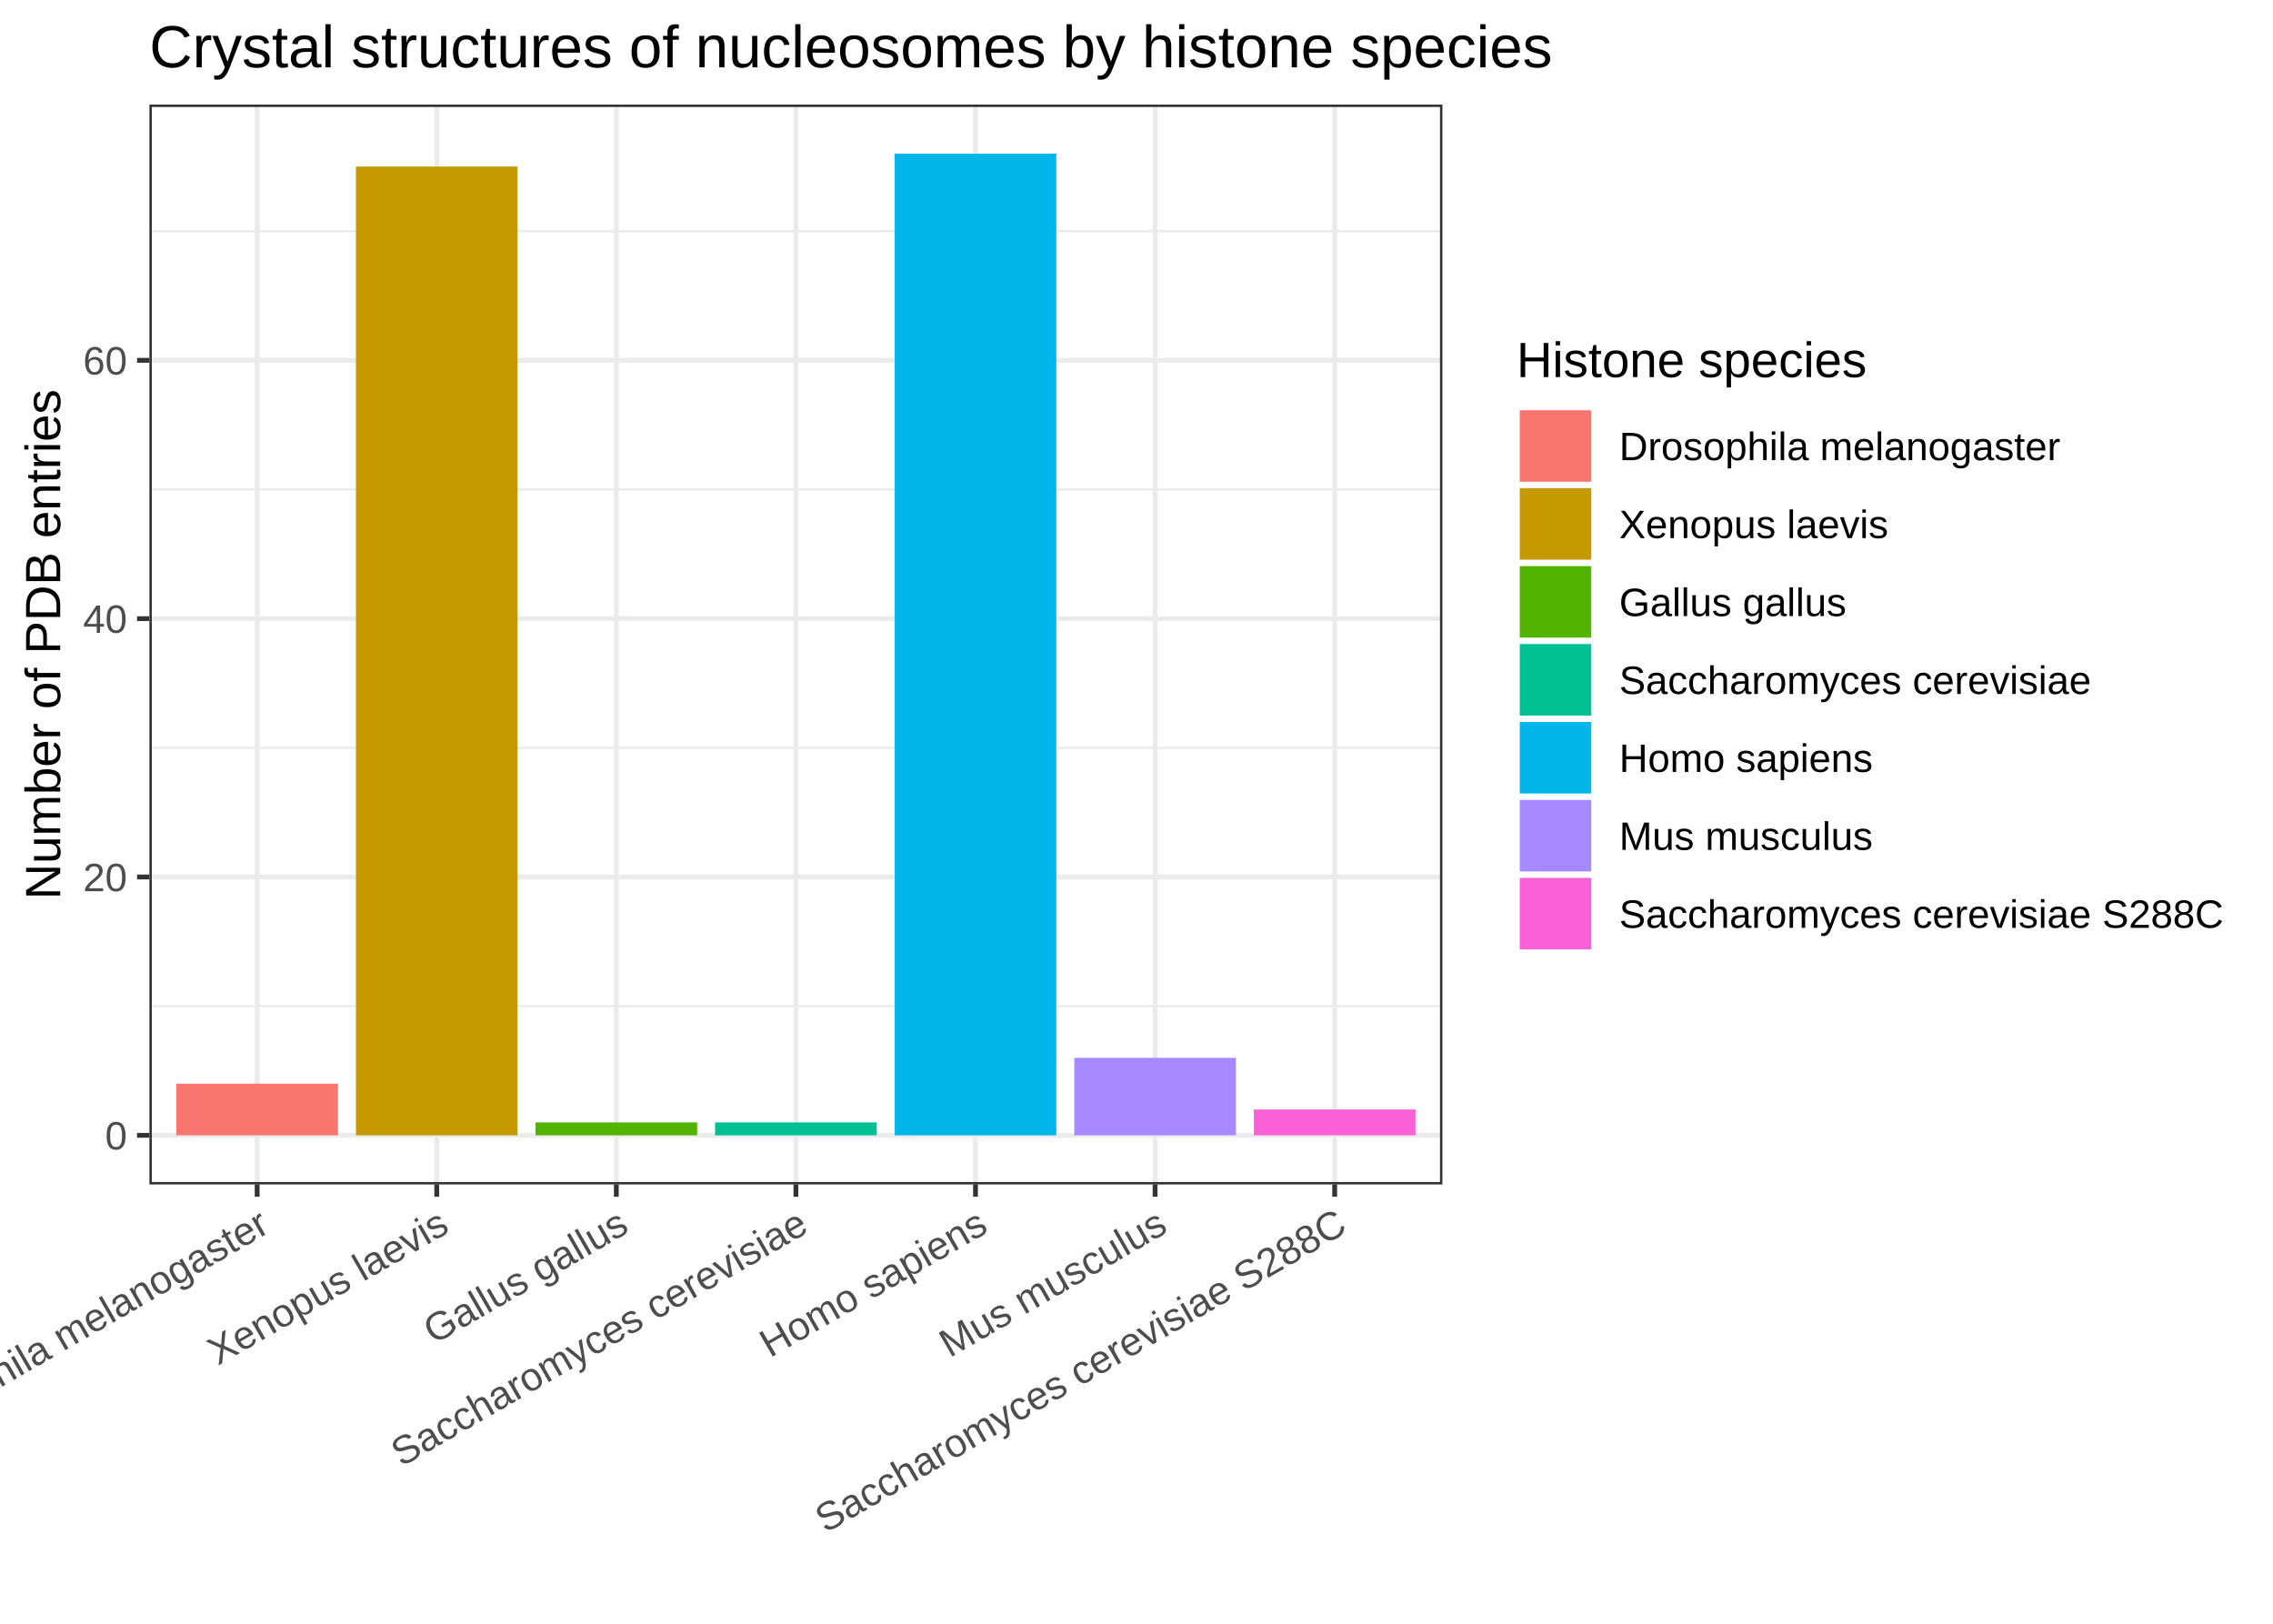
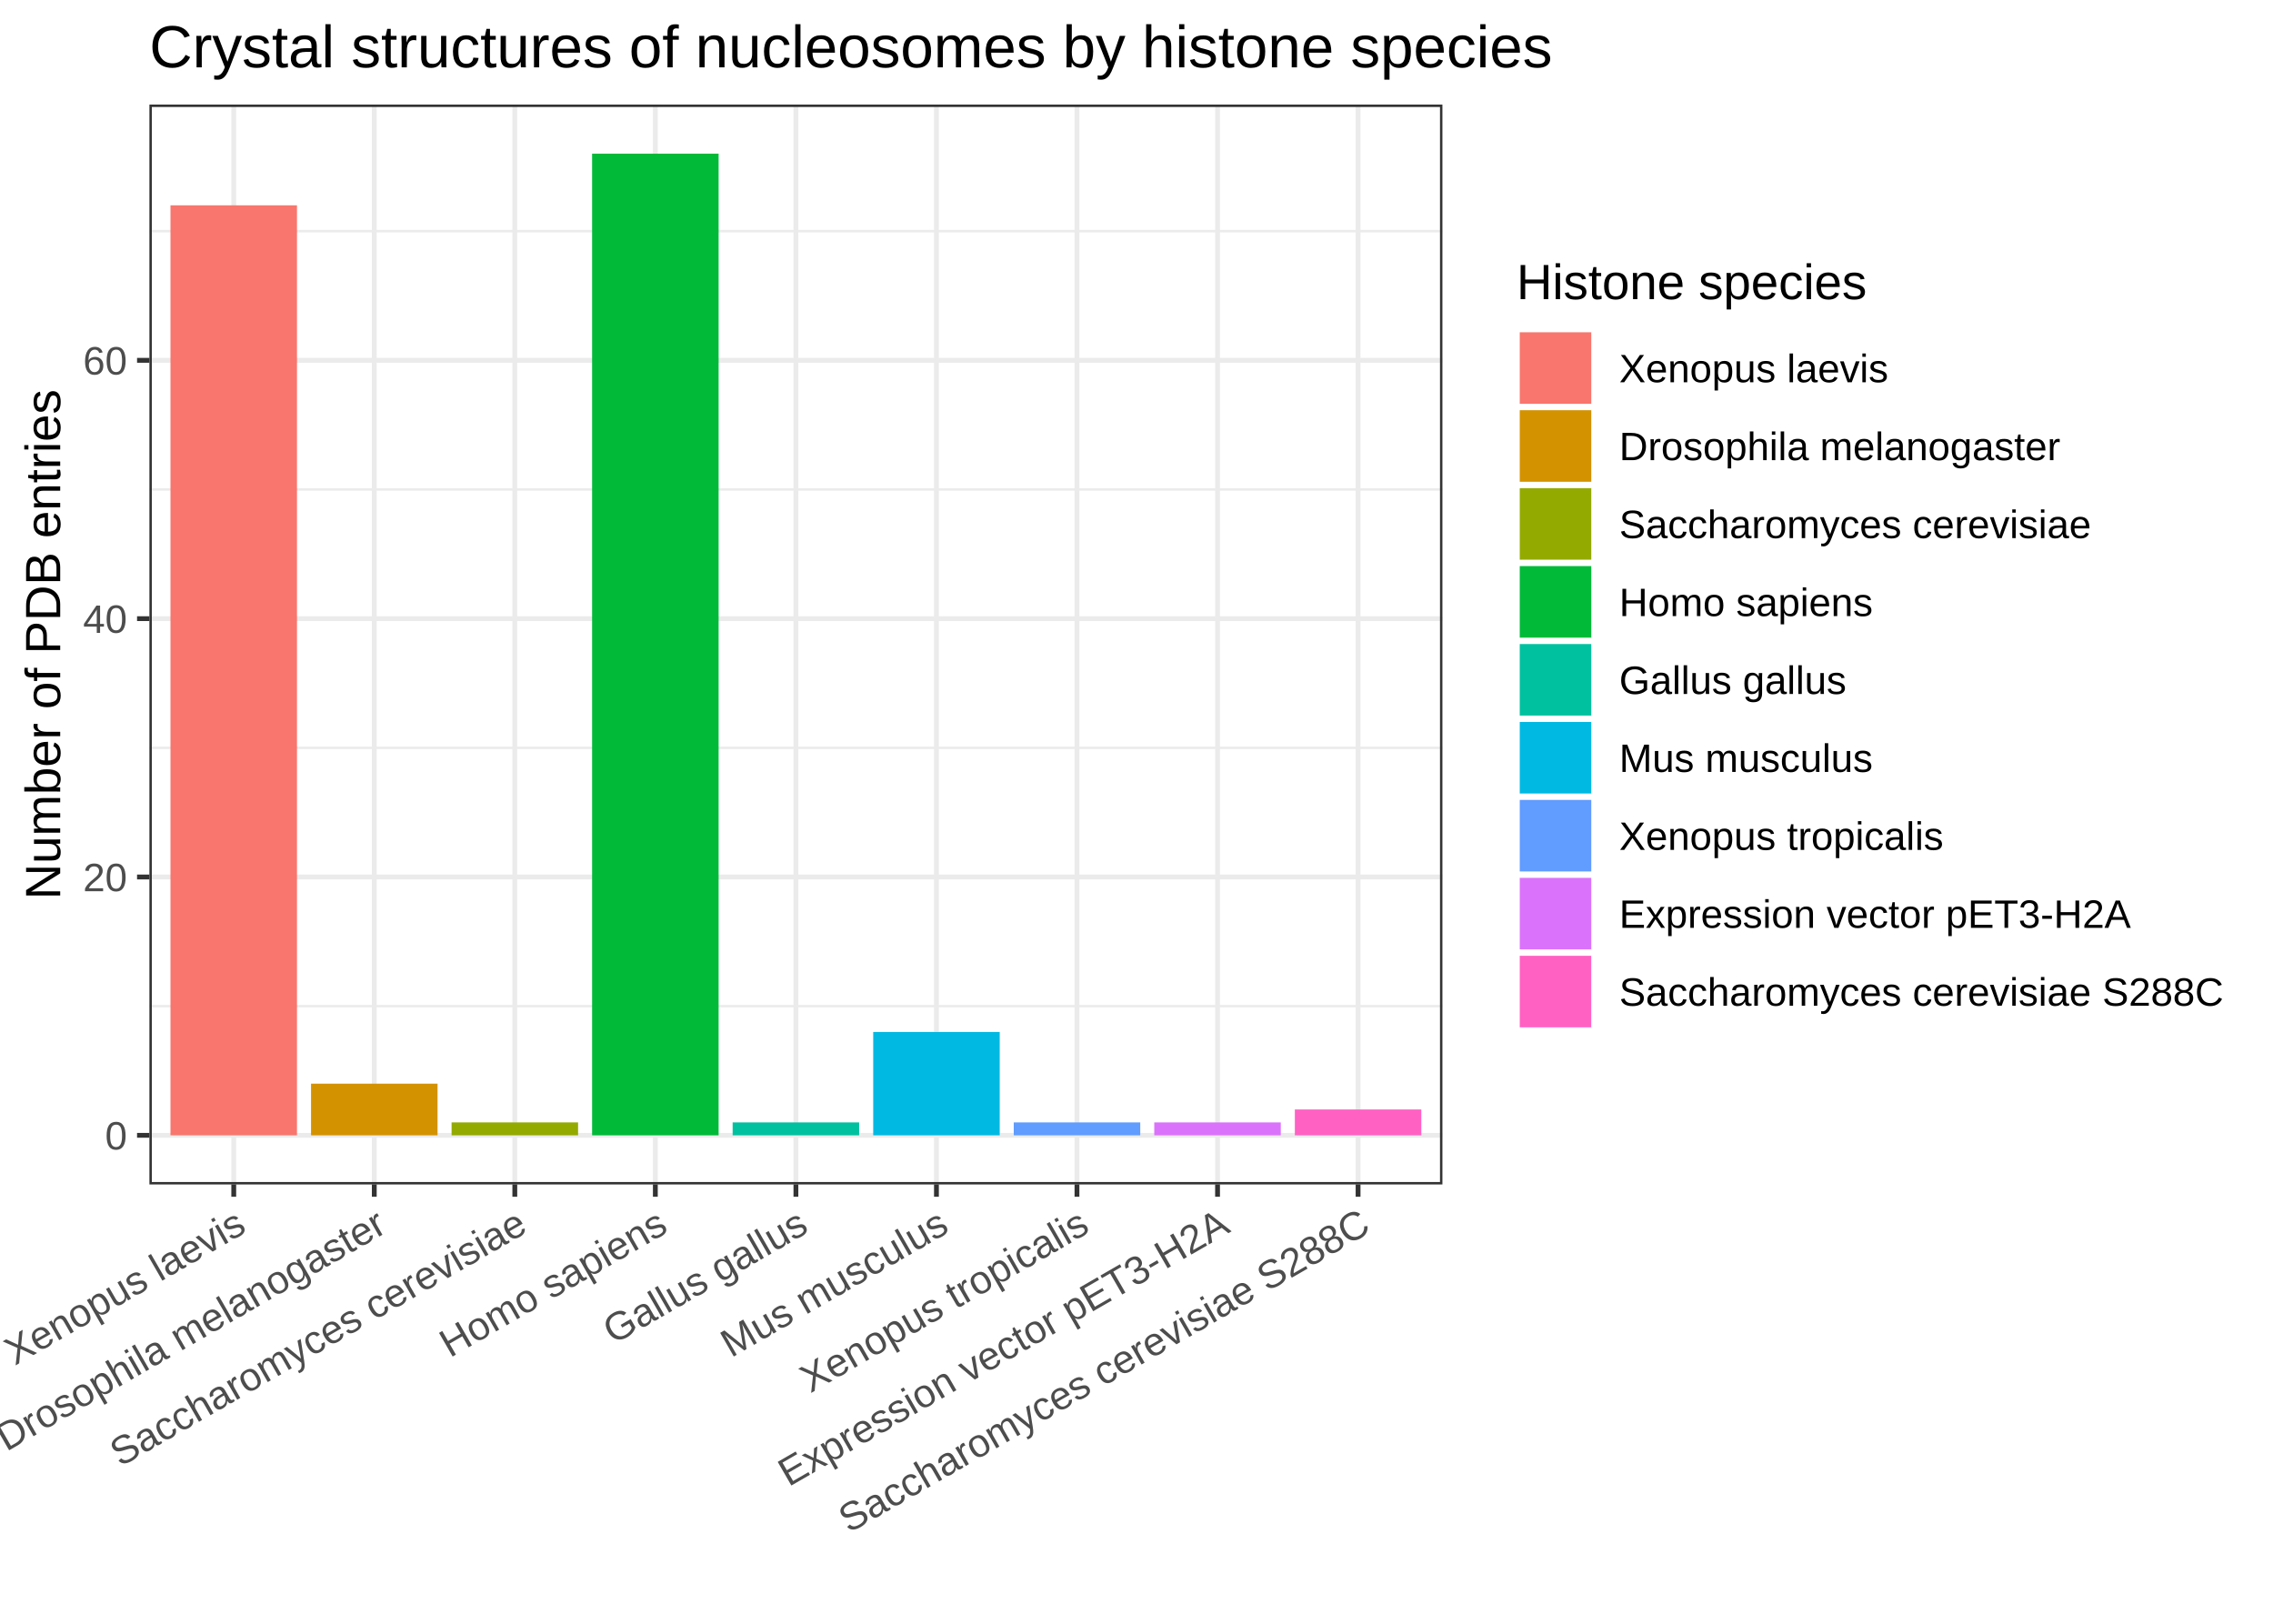
<svg xmlns="http://www.w3.org/2000/svg" viewBox="0 0 504.00 360.00">
  <defs>
    <style type="text/css">
    line, polyline, polygon, path, rect, circle {
      fill: none;
      stroke: #000000;
      stroke-linecap: round;
      stroke-linejoin: round;
      stroke-miterlimit: 10.00;
    }
  </style>
  </defs>
  <rect width="100%" height="100%" style="stroke: none; fill: #FFFFFF;" />
  <rect x="0.00" y="0" width="504.00" height="360.00" style="stroke-width: 1.07; stroke: #FFFFFF; fill: #FFFFFF;" />
  <defs>
    <clipPath id="cpMzMuMTN8MzE5LjgzfDI2Mi41OXwyMy4xOQ==">
      <rect x="33.13" y="23.19" width="286.70" height="239.41" />
    </clipPath>
  </defs>
  <rect x="33.13" y="23.19" width="286.70" height="239.41" style="stroke-width: 1.07; stroke: none; fill: #FFFFFF;" clip-path="url(#cpMzMuMTN8MzE5LjgzfDI2Mi41OXwyMy4xOQ==)" />
  <polyline points="33.13,223.07 319.83,223.07 " style="stroke-width: 0.53; stroke: #EBEBEB; stroke-linecap: butt;" clip-path="url(#cpMzMuMTN8MzE5LjgzfDI2Mi41OXwyMy4xOQ==)" />
  <polyline points="33.13,165.80 319.83,165.80 " style="stroke-width: 0.53; stroke: #EBEBEB; stroke-linecap: butt;" clip-path="url(#cpMzMuMTN8MzE5LjgzfDI2Mi41OXwyMy4xOQ==)" />
  <polyline points="33.13,108.52 319.83,108.52 " style="stroke-width: 0.53; stroke: #EBEBEB; stroke-linecap: butt;" clip-path="url(#cpMzMuMTN8MzE5LjgzfDI2Mi41OXwyMy4xOQ==)" />
  <polyline points="33.13,51.25 319.83,51.25 " style="stroke-width: 0.53; stroke: #EBEBEB; stroke-linecap: butt;" clip-path="url(#cpMzMuMTN8MzE5LjgzfDI2Mi41OXwyMy4xOQ==)" />
  <polyline points="33.13,251.71 319.83,251.71 " style="stroke-width: 1.07; stroke: #EBEBEB; stroke-linecap: butt;" clip-path="url(#cpMzMuMTN8MzE5LjgzfDI2Mi41OXwyMy4xOQ==)" />
  <polyline points="33.13,194.44 319.83,194.44 " style="stroke-width: 1.07; stroke: #EBEBEB; stroke-linecap: butt;" clip-path="url(#cpMzMuMTN8MzE5LjgzfDI2Mi41OXwyMy4xOQ==)" />
  <polyline points="33.13,137.16 319.83,137.16 " style="stroke-width: 1.07; stroke: #EBEBEB; stroke-linecap: butt;" clip-path="url(#cpMzMuMTN8MzE5LjgzfDI2Mi41OXwyMy4xOQ==)" />
  <polyline points="33.13,79.89 319.83,79.89 " style="stroke-width: 1.07; stroke: #EBEBEB; stroke-linecap: butt;" clip-path="url(#cpMzMuMTN8MzE5LjgzfDI2Mi41OXwyMy4xOQ==)" />
-   <polyline points="57.02,262.59 57.02,23.19 " style="stroke-width: 1.07; stroke: #EBEBEB; stroke-linecap: butt;" clip-path="url(#cpMzMuMTN8MzE5LjgzfDI2Mi41OXwyMy4xOQ==)" />
-   <polyline points="96.84,262.59 96.84,23.19 " style="stroke-width: 1.07; stroke: #EBEBEB; stroke-linecap: butt;" clip-path="url(#cpMzMuMTN8MzE5LjgzfDI2Mi41OXwyMy4xOQ==)" />
-   <polyline points="136.66,262.59 136.66,23.19 " style="stroke-width: 1.07; stroke: #EBEBEB; stroke-linecap: butt;" clip-path="url(#cpMzMuMTN8MzE5LjgzfDI2Mi41OXwyMy4xOQ==)" />
+   <polyline points="51.83,262.59 51.83,23.19 " style="stroke-width: 1.07; stroke: #EBEBEB; stroke-linecap: butt;" clip-path="url(#cpMzMuMTN8MzE5LjgzfDI2Mi41OXwyMy4xOQ==)" />
+   <polyline points="82.99,262.59 82.99,23.19 " style="stroke-width: 1.07; stroke: #EBEBEB; stroke-linecap: butt;" clip-path="url(#cpMzMuMTN8MzE5LjgzfDI2Mi41OXwyMy4xOQ==)" />
+   <polyline points="114.15,262.59 114.15,23.19 " style="stroke-width: 1.07; stroke: #EBEBEB; stroke-linecap: butt;" clip-path="url(#cpMzMuMTN8MzE5LjgzfDI2Mi41OXwyMy4xOQ==)" />
+   <polyline points="145.31,262.59 145.31,23.19 " style="stroke-width: 1.07; stroke: #EBEBEB; stroke-linecap: butt;" clip-path="url(#cpMzMuMTN8MzE5LjgzfDI2Mi41OXwyMy4xOQ==)" />
  <polyline points="176.48,262.59 176.48,23.19 " style="stroke-width: 1.07; stroke: #EBEBEB; stroke-linecap: butt;" clip-path="url(#cpMzMuMTN8MzE5LjgzfDI2Mi41OXwyMy4xOQ==)" />
-   <polyline points="216.30,262.59 216.30,23.19 " style="stroke-width: 1.07; stroke: #EBEBEB; stroke-linecap: butt;" clip-path="url(#cpMzMuMTN8MzE5LjgzfDI2Mi41OXwyMy4xOQ==)" />
-   <polyline points="256.12,262.59 256.12,23.19 " style="stroke-width: 1.07; stroke: #EBEBEB; stroke-linecap: butt;" clip-path="url(#cpMzMuMTN8MzE5LjgzfDI2Mi41OXwyMy4xOQ==)" />
-   <polyline points="295.94,262.59 295.94,23.19 " style="stroke-width: 1.07; stroke: #EBEBEB; stroke-linecap: butt;" clip-path="url(#cpMzMuMTN8MzE5LjgzfDI2Mi41OXwyMy4xOQ==)" />
-   <rect x="39.10" y="240.26" width="35.84" height="11.45" style="stroke-width: 1.07; stroke: none; stroke-linecap: square; stroke-linejoin: miter; fill: #F8766D;" clip-path="url(#cpMzMuMTN8MzE5LjgzfDI2Mi41OXwyMy4xOQ==)" />
-   <rect x="78.92" y="36.93" width="35.84" height="214.78" style="stroke-width: 1.07; stroke: none; stroke-linecap: square; stroke-linejoin: miter; fill: #C49A00;" clip-path="url(#cpMzMuMTN8MzE5LjgzfDI2Mi41OXwyMy4xOQ==)" />
-   <rect x="118.74" y="248.85" width="35.84" height="2.86" style="stroke-width: 1.07; stroke: none; stroke-linecap: square; stroke-linejoin: miter; fill: #53B400;" clip-path="url(#cpMzMuMTN8MzE5LjgzfDI2Mi41OXwyMy4xOQ==)" />
-   <rect x="158.56" y="248.85" width="35.84" height="2.86" style="stroke-width: 1.07; stroke: none; stroke-linecap: square; stroke-linejoin: miter; fill: #00C094;" clip-path="url(#cpMzMuMTN8MzE5LjgzfDI2Mi41OXwyMy4xOQ==)" />
-   <rect x="198.38" y="34.07" width="35.84" height="217.64" style="stroke-width: 1.07; stroke: none; stroke-linecap: square; stroke-linejoin: miter; fill: #00B6EB;" clip-path="url(#cpMzMuMTN8MzE5LjgzfDI2Mi41OXwyMy4xOQ==)" />
-   <rect x="238.20" y="234.53" width="35.84" height="17.18" style="stroke-width: 1.07; stroke: none; stroke-linecap: square; stroke-linejoin: miter; fill: #A58AFF;" clip-path="url(#cpMzMuMTN8MzE5LjgzfDI2Mi41OXwyMy4xOQ==)" />
-   <rect x="278.02" y="245.98" width="35.84" height="5.73" style="stroke-width: 1.07; stroke: none; stroke-linecap: square; stroke-linejoin: miter; fill: #FB61D7;" clip-path="url(#cpMzMuMTN8MzE5LjgzfDI2Mi41OXwyMy4xOQ==)" />
+   <polyline points="207.64,262.59 207.64,23.19 " style="stroke-width: 1.07; stroke: #EBEBEB; stroke-linecap: butt;" clip-path="url(#cpMzMuMTN8MzE5LjgzfDI2Mi41OXwyMy4xOQ==)" />
+   <polyline points="238.80,262.59 238.80,23.19 " style="stroke-width: 1.07; stroke: #EBEBEB; stroke-linecap: butt;" clip-path="url(#cpMzMuMTN8MzE5LjgzfDI2Mi41OXwyMy4xOQ==)" />
+   <polyline points="269.97,262.59 269.97,23.19 " style="stroke-width: 1.07; stroke: #EBEBEB; stroke-linecap: butt;" clip-path="url(#cpMzMuMTN8MzE5LjgzfDI2Mi41OXwyMy4xOQ==)" />
+   <polyline points="301.13,262.59 301.13,23.19 " style="stroke-width: 1.07; stroke: #EBEBEB; stroke-linecap: butt;" clip-path="url(#cpMzMuMTN8MzE5LjgzfDI2Mi41OXwyMy4xOQ==)" />
+   <rect x="37.80" y="45.52" width="28.05" height="206.19" style="stroke-width: 1.07; stroke: none; stroke-linecap: square; stroke-linejoin: miter; fill: #F8766D;" clip-path="url(#cpMzMuMTN8MzE5LjgzfDI2Mi41OXwyMy4xOQ==)" />
+   <rect x="68.97" y="240.26" width="28.05" height="11.45" style="stroke-width: 1.07; stroke: none; stroke-linecap: square; stroke-linejoin: miter; fill: #D39200;" clip-path="url(#cpMzMuMTN8MzE5LjgzfDI2Mi41OXwyMy4xOQ==)" />
+   <rect x="100.13" y="248.85" width="28.05" height="2.86" style="stroke-width: 1.07; stroke: none; stroke-linecap: square; stroke-linejoin: miter; fill: #93AA00;" clip-path="url(#cpMzMuMTN8MzE5LjgzfDI2Mi41OXwyMy4xOQ==)" />
+   <rect x="131.29" y="34.07" width="28.05" height="217.64" style="stroke-width: 1.07; stroke: none; stroke-linecap: square; stroke-linejoin: miter; fill: #00BA38;" clip-path="url(#cpMzMuMTN8MzE5LjgzfDI2Mi41OXwyMy4xOQ==)" />
+   <rect x="162.45" y="248.85" width="28.05" height="2.86" style="stroke-width: 1.07; stroke: none; stroke-linecap: square; stroke-linejoin: miter; fill: #00C19F;" clip-path="url(#cpMzMuMTN8MzE5LjgzfDI2Mi41OXwyMy4xOQ==)" />
+   <rect x="193.62" y="228.80" width="28.05" height="22.91" style="stroke-width: 1.07; stroke: none; stroke-linecap: square; stroke-linejoin: miter; fill: #00B9E3;" clip-path="url(#cpMzMuMTN8MzE5LjgzfDI2Mi41OXwyMy4xOQ==)" />
+   <rect x="224.78" y="248.85" width="28.05" height="2.86" style="stroke-width: 1.07; stroke: none; stroke-linecap: square; stroke-linejoin: miter; fill: #619CFF;" clip-path="url(#cpMzMuMTN8MzE5LjgzfDI2Mi41OXwyMy4xOQ==)" />
+   <rect x="255.94" y="248.85" width="28.05" height="2.86" style="stroke-width: 1.07; stroke: none; stroke-linecap: square; stroke-linejoin: miter; fill: #DB72FB;" clip-path="url(#cpMzMuMTN8MzE5LjgzfDI2Mi41OXwyMy4xOQ==)" />
+   <rect x="287.11" y="245.98" width="28.05" height="5.73" style="stroke-width: 1.07; stroke: none; stroke-linecap: square; stroke-linejoin: miter; fill: #FF61C3;" clip-path="url(#cpMzMuMTN8MzE5LjgzfDI2Mi41OXwyMy4xOQ==)" />
  <rect x="33.13" y="23.19" width="286.70" height="239.41" style="stroke-width: 1.07; stroke: #333333;" clip-path="url(#cpMzMuMTN8MzE5LjgzfDI2Mi41OXwyMy4xOQ==)" />
  <defs>
    <clipPath id="cpMC4wMHw1MDQuMDB8MzYwLjAwfDAuMDA=">
      <rect x="0.00" y="0.00" width="504.00" height="360.00" />
    </clipPath>
  </defs>
  <g clip-path="url(#cpMC4wMHw1MDQuMDB8MzYwLjAwfDAuMDA=)">
    <text x="23.30" y="254.86" style="font-size: 8.80px; fill: #4D4D4D; font-family: Arial;" textLength="4.89px" lengthAdjust="spacingAndGlyphs">0</text>
  </g>
  <g clip-path="url(#cpMC4wMHw1MDQuMDB8MzYwLjAwfDAuMDA=)">
    <text x="18.41" y="197.59" style="font-size: 8.80px; fill: #4D4D4D; font-family: Arial;" textLength="9.79px" lengthAdjust="spacingAndGlyphs">20</text>
  </g>
  <g clip-path="url(#cpMC4wMHw1MDQuMDB8MzYwLjAwfDAuMDA=)">
    <text x="18.41" y="140.31" style="font-size: 8.80px; fill: #4D4D4D; font-family: Arial;" textLength="9.79px" lengthAdjust="spacingAndGlyphs">40</text>
  </g>
  <g clip-path="url(#cpMC4wMHw1MDQuMDB8MzYwLjAwfDAuMDA=)">
    <text x="18.41" y="83.04" style="font-size: 8.80px; fill: #4D4D4D; font-family: Arial;" textLength="9.79px" lengthAdjust="spacingAndGlyphs">60</text>
  </g>
  <polyline points="30.39,251.71 33.13,251.71 " style="stroke-width: 1.07; stroke: #333333; stroke-linecap: butt;" clip-path="url(#cpMC4wMHw1MDQuMDB8MzYwLjAwfDAuMDA=)" />
  <polyline points="30.39,194.44 33.13,194.44 " style="stroke-width: 1.07; stroke: #333333; stroke-linecap: butt;" clip-path="url(#cpMC4wMHw1MDQuMDB8MzYwLjAwfDAuMDA=)" />
  <polyline points="30.39,137.16 33.13,137.16 " style="stroke-width: 1.07; stroke: #333333; stroke-linecap: butt;" clip-path="url(#cpMC4wMHw1MDQuMDB8MzYwLjAwfDAuMDA=)" />
  <polyline points="30.39,79.89 33.13,79.89 " style="stroke-width: 1.07; stroke: #333333; stroke-linecap: butt;" clip-path="url(#cpMC4wMHw1MDQuMDB8MzYwLjAwfDAuMDA=)" />
-   <polyline points="57.02,265.33 57.02,262.59 " style="stroke-width: 1.07; stroke: #333333; stroke-linecap: butt;" clip-path="url(#cpMC4wMHw1MDQuMDB8MzYwLjAwfDAuMDA=)" />
-   <polyline points="96.84,265.33 96.84,262.59 " style="stroke-width: 1.07; stroke: #333333; stroke-linecap: butt;" clip-path="url(#cpMC4wMHw1MDQuMDB8MzYwLjAwfDAuMDA=)" />
-   <polyline points="136.66,265.33 136.66,262.59 " style="stroke-width: 1.07; stroke: #333333; stroke-linecap: butt;" clip-path="url(#cpMC4wMHw1MDQuMDB8MzYwLjAwfDAuMDA=)" />
+   <polyline points="51.83,265.33 51.83,262.59 " style="stroke-width: 1.07; stroke: #333333; stroke-linecap: butt;" clip-path="url(#cpMC4wMHw1MDQuMDB8MzYwLjAwfDAuMDA=)" />
+   <polyline points="82.99,265.33 82.99,262.59 " style="stroke-width: 1.07; stroke: #333333; stroke-linecap: butt;" clip-path="url(#cpMC4wMHw1MDQuMDB8MzYwLjAwfDAuMDA=)" />
+   <polyline points="114.15,265.33 114.15,262.59 " style="stroke-width: 1.07; stroke: #333333; stroke-linecap: butt;" clip-path="url(#cpMC4wMHw1MDQuMDB8MzYwLjAwfDAuMDA=)" />
+   <polyline points="145.31,265.33 145.31,262.59 " style="stroke-width: 1.07; stroke: #333333; stroke-linecap: butt;" clip-path="url(#cpMC4wMHw1MDQuMDB8MzYwLjAwfDAuMDA=)" />
  <polyline points="176.48,265.33 176.48,262.59 " style="stroke-width: 1.07; stroke: #333333; stroke-linecap: butt;" clip-path="url(#cpMC4wMHw1MDQuMDB8MzYwLjAwfDAuMDA=)" />
-   <polyline points="216.30,265.33 216.30,262.59 " style="stroke-width: 1.07; stroke: #333333; stroke-linecap: butt;" clip-path="url(#cpMC4wMHw1MDQuMDB8MzYwLjAwfDAuMDA=)" />
-   <polyline points="256.12,265.33 256.12,262.59 " style="stroke-width: 1.07; stroke: #333333; stroke-linecap: butt;" clip-path="url(#cpMC4wMHw1MDQuMDB8MzYwLjAwfDAuMDA=)" />
-   <polyline points="295.94,265.33 295.94,262.59 " style="stroke-width: 1.07; stroke: #333333; stroke-linecap: butt;" clip-path="url(#cpMC4wMHw1MDQuMDB8MzYwLjAwfDAuMDA=)" />
+   <polyline points="207.64,265.33 207.64,262.59 " style="stroke-width: 1.07; stroke: #333333; stroke-linecap: butt;" clip-path="url(#cpMC4wMHw1MDQuMDB8MzYwLjAwfDAuMDA=)" />
+   <polyline points="238.80,265.33 238.80,262.59 " style="stroke-width: 1.07; stroke: #333333; stroke-linecap: butt;" clip-path="url(#cpMC4wMHw1MDQuMDB8MzYwLjAwfDAuMDA=)" />
+   <polyline points="269.97,265.33 269.97,262.59 " style="stroke-width: 1.07; stroke: #333333; stroke-linecap: butt;" clip-path="url(#cpMC4wMHw1MDQuMDB8MzYwLjAwfDAuMDA=)" />
+   <polyline points="301.13,265.33 301.13,262.59 " style="stroke-width: 1.07; stroke: #333333; stroke-linecap: butt;" clip-path="url(#cpMC4wMHw1MDQuMDB8MzYwLjAwfDAuMDA=)" />
  <g clip-path="url(#cpMC4wMHw1MDQuMDB8MzYwLjAwfDAuMDA=)">
-     <text transform="translate(-24.56,321.90) rotate(-30)" style="font-size: 8.80px; fill: #4D4D4D; font-family: Arial;" textLength="97.83px" lengthAdjust="spacingAndGlyphs">Drosophila melanogaster</text>
+     <text transform="translate(3.29,302.82) rotate(-30)" style="font-size: 8.80px; fill: #4D4D4D; font-family: Arial;" textLength="59.68px" lengthAdjust="spacingAndGlyphs">Xenopus laevis</text>
  </g>
  <g clip-path="url(#cpMC4wMHw1MDQuMDB8MzYwLjAwfDAuMDA=)">
-     <text transform="translate(48.30,302.82) rotate(-30)" style="font-size: 8.80px; fill: #4D4D4D; font-family: Arial;" textLength="59.68px" lengthAdjust="spacingAndGlyphs">Xenopus laevis</text>
+     <text transform="translate(1.41,321.90) rotate(-30)" style="font-size: 8.80px; fill: #4D4D4D; font-family: Arial;" textLength="97.83px" lengthAdjust="spacingAndGlyphs">Drosophila melanogaster</text>
  </g>
  <g clip-path="url(#cpMC4wMHw1MDQuMDB8MzYwLjAwfDAuMDA=)">
-     <text transform="translate(96.18,298.17) rotate(-30)" style="font-size: 8.80px; fill: #4D4D4D; font-family: Arial;" textLength="50.38px" lengthAdjust="spacingAndGlyphs">Gallus gallus</text>
+     <text transform="translate(26.66,325.31) rotate(-30)" style="font-size: 8.80px; fill: #4D4D4D; font-family: Arial;" textLength="104.66px" lengthAdjust="spacingAndGlyphs">Saccharomyces cerevisiae</text>
  </g>
  <g clip-path="url(#cpMC4wMHw1MDQuMDB8MzYwLjAwfDAuMDA=)">
-     <text transform="translate(88.99,325.31) rotate(-30)" style="font-size: 8.80px; fill: #4D4D4D; font-family: Arial;" textLength="104.66px" lengthAdjust="spacingAndGlyphs">Saccharomyces cerevisiae</text>
+     <text transform="translate(99.75,301.11) rotate(-30)" style="font-size: 8.80px; fill: #4D4D4D; font-family: Arial;" textLength="56.25px" lengthAdjust="spacingAndGlyphs">Homo sapiens</text>
  </g>
  <g clip-path="url(#cpMC4wMHw1MDQuMDB8MzYwLjAwfDAuMDA=)">
-     <text transform="translate(170.73,301.11) rotate(-30)" style="font-size: 8.80px; fill: #4D4D4D; font-family: Arial;" textLength="56.25px" lengthAdjust="spacingAndGlyphs">Homo sapiens</text>
+     <text transform="translate(136.00,298.17) rotate(-30)" style="font-size: 8.80px; fill: #4D4D4D; font-family: Arial;" textLength="50.38px" lengthAdjust="spacingAndGlyphs">Gallus gallus</text>
  </g>
  <g clip-path="url(#cpMC4wMHw1MDQuMDB8MzYwLjAwfDAuMDA=)">
-     <text transform="translate(210.56,301.10) rotate(-30)" style="font-size: 8.80px; fill: #4D4D4D; font-family: Arial;" textLength="56.24px" lengthAdjust="spacingAndGlyphs">Mus musculus</text>
+     <text transform="translate(162.09,301.10) rotate(-30)" style="font-size: 8.80px; fill: #4D4D4D; font-family: Arial;" textLength="56.24px" lengthAdjust="spacingAndGlyphs">Mus musculus</text>
  </g>
  <g clip-path="url(#cpMC4wMHw1MDQuMDB8MzYwLjAwfDAuMDA=)">
-     <text transform="translate(183.03,339.99) rotate(-30)" style="font-size: 8.80px; fill: #4D4D4D; font-family: Arial;" textLength="134.02px" lengthAdjust="spacingAndGlyphs">Saccharomyces cerevisiae S288C</text>
+     <text transform="translate(179.68,308.93) rotate(-30)" style="font-size: 8.80px; fill: #4D4D4D; font-family: Arial;" textLength="71.91px" lengthAdjust="spacingAndGlyphs">Xenopus tropicalis</text>
+   </g>
+   <g clip-path="url(#cpMC4wMHw1MDQuMDB8MzYwLjAwfDAuMDA=)">
+     <text transform="translate(174.85,329.71) rotate(-30)" style="font-size: 8.80px; fill: #4D4D4D; font-family: Arial;" textLength="113.47px" lengthAdjust="spacingAndGlyphs">Expression vector pET3-H2A</text>
+   </g>
+   <g clip-path="url(#cpMC4wMHw1MDQuMDB8MzYwLjAwfDAuMDA=)">
+     <text transform="translate(188.22,339.99) rotate(-30)" style="font-size: 8.80px; fill: #4D4D4D; font-family: Arial;" textLength="134.02px" lengthAdjust="spacingAndGlyphs">Saccharomyces cerevisiae S288C</text>
  </g>
  <g clip-path="url(#cpMC4wMHw1MDQuMDB8MzYwLjAwfDAuMDA=)">
    <text transform="translate(13.35,199.44) rotate(-90)" style="font-size: 11.00px; font-family: Arial;" textLength="113.10px" lengthAdjust="spacingAndGlyphs">Number of PDB entries</text>
  </g>
-   <rect x="330.79" y="69.10" width="167.73" height="147.59" style="stroke-width: 1.07; stroke: none; fill: #FFFFFF;" clip-path="url(#cpMC4wMHw1MDQuMDB8MzYwLjAwfDAuMDA=)" />
+   <rect x="330.79" y="51.82" width="167.73" height="182.15" style="stroke-width: 1.07; stroke: none; fill: #FFFFFF;" clip-path="url(#cpMC4wMHw1MDQuMDB8MzYwLjAwfDAuMDA=)" />
  <g clip-path="url(#cpMC4wMHw1MDQuMDB8MzYwLjAwfDAuMDA=)">
-     <text x="336.27" y="83.61" style="font-size: 11.00px; font-family: Arial;" textLength="77.65px" lengthAdjust="spacingAndGlyphs">Histone species</text>
+     <text x="336.27" y="66.33" style="font-size: 11.00px; font-family: Arial;" textLength="77.65px" lengthAdjust="spacingAndGlyphs">Histone species</text>
  </g>
+   <rect x="336.27" y="72.96" width="17.28" height="17.28" style="stroke-width: 1.07; stroke: none; fill: #FFFFFF;" clip-path="url(#cpMC4wMHw1MDQuMDB8MzYwLjAwfDAuMDA=)" />
+   <rect x="336.98" y="73.67" width="15.86" height="15.86" style="stroke-width: 1.07; stroke: none; stroke-linecap: square; stroke-linejoin: miter; fill: #F8766D;" clip-path="url(#cpMC4wMHw1MDQuMDB8MzYwLjAwfDAuMDA=)" />
  <rect x="336.27" y="90.24" width="17.28" height="17.28" style="stroke-width: 1.07; stroke: none; fill: #FFFFFF;" clip-path="url(#cpMC4wMHw1MDQuMDB8MzYwLjAwfDAuMDA=)" />
-   <rect x="336.98" y="90.95" width="15.86" height="15.86" style="stroke-width: 1.07; stroke: none; stroke-linecap: square; stroke-linejoin: miter; fill: #F8766D;" clip-path="url(#cpMC4wMHw1MDQuMDB8MzYwLjAwfDAuMDA=)" />
+   <rect x="336.98" y="90.95" width="15.86" height="15.86" style="stroke-width: 1.07; stroke: none; stroke-linecap: square; stroke-linejoin: miter; fill: #D39200;" clip-path="url(#cpMC4wMHw1MDQuMDB8MzYwLjAwfDAuMDA=)" />
  <rect x="336.27" y="107.52" width="17.28" height="17.28" style="stroke-width: 1.07; stroke: none; fill: #FFFFFF;" clip-path="url(#cpMC4wMHw1MDQuMDB8MzYwLjAwfDAuMDA=)" />
-   <rect x="336.98" y="108.23" width="15.86" height="15.86" style="stroke-width: 1.07; stroke: none; stroke-linecap: square; stroke-linejoin: miter; fill: #C49A00;" clip-path="url(#cpMC4wMHw1MDQuMDB8MzYwLjAwfDAuMDA=)" />
+   <rect x="336.98" y="108.23" width="15.86" height="15.86" style="stroke-width: 1.07; stroke: none; stroke-linecap: square; stroke-linejoin: miter; fill: #93AA00;" clip-path="url(#cpMC4wMHw1MDQuMDB8MzYwLjAwfDAuMDA=)" />
  <rect x="336.27" y="124.80" width="17.28" height="17.28" style="stroke-width: 1.07; stroke: none; fill: #FFFFFF;" clip-path="url(#cpMC4wMHw1MDQuMDB8MzYwLjAwfDAuMDA=)" />
-   <rect x="336.98" y="125.51" width="15.86" height="15.86" style="stroke-width: 1.07; stroke: none; stroke-linecap: square; stroke-linejoin: miter; fill: #53B400;" clip-path="url(#cpMC4wMHw1MDQuMDB8MzYwLjAwfDAuMDA=)" />
+   <rect x="336.98" y="125.51" width="15.86" height="15.86" style="stroke-width: 1.07; stroke: none; stroke-linecap: square; stroke-linejoin: miter; fill: #00BA38;" clip-path="url(#cpMC4wMHw1MDQuMDB8MzYwLjAwfDAuMDA=)" />
  <rect x="336.27" y="142.08" width="17.28" height="17.28" style="stroke-width: 1.07; stroke: none; fill: #FFFFFF;" clip-path="url(#cpMC4wMHw1MDQuMDB8MzYwLjAwfDAuMDA=)" />
-   <rect x="336.98" y="142.79" width="15.86" height="15.86" style="stroke-width: 1.07; stroke: none; stroke-linecap: square; stroke-linejoin: miter; fill: #00C094;" clip-path="url(#cpMC4wMHw1MDQuMDB8MzYwLjAwfDAuMDA=)" />
+   <rect x="336.98" y="142.79" width="15.86" height="15.86" style="stroke-width: 1.07; stroke: none; stroke-linecap: square; stroke-linejoin: miter; fill: #00C19F;" clip-path="url(#cpMC4wMHw1MDQuMDB8MzYwLjAwfDAuMDA=)" />
  <rect x="336.27" y="159.36" width="17.28" height="17.28" style="stroke-width: 1.07; stroke: none; fill: #FFFFFF;" clip-path="url(#cpMC4wMHw1MDQuMDB8MzYwLjAwfDAuMDA=)" />
-   <rect x="336.98" y="160.07" width="15.86" height="15.86" style="stroke-width: 1.07; stroke: none; stroke-linecap: square; stroke-linejoin: miter; fill: #00B6EB;" clip-path="url(#cpMC4wMHw1MDQuMDB8MzYwLjAwfDAuMDA=)" />
+   <rect x="336.98" y="160.07" width="15.86" height="15.86" style="stroke-width: 1.07; stroke: none; stroke-linecap: square; stroke-linejoin: miter; fill: #00B9E3;" clip-path="url(#cpMC4wMHw1MDQuMDB8MzYwLjAwfDAuMDA=)" />
  <rect x="336.27" y="176.64" width="17.28" height="17.28" style="stroke-width: 1.07; stroke: none; fill: #FFFFFF;" clip-path="url(#cpMC4wMHw1MDQuMDB8MzYwLjAwfDAuMDA=)" />
-   <rect x="336.98" y="177.35" width="15.86" height="15.86" style="stroke-width: 1.07; stroke: none; stroke-linecap: square; stroke-linejoin: miter; fill: #A58AFF;" clip-path="url(#cpMC4wMHw1MDQuMDB8MzYwLjAwfDAuMDA=)" />
+   <rect x="336.98" y="177.35" width="15.86" height="15.86" style="stroke-width: 1.07; stroke: none; stroke-linecap: square; stroke-linejoin: miter; fill: #619CFF;" clip-path="url(#cpMC4wMHw1MDQuMDB8MzYwLjAwfDAuMDA=)" />
  <rect x="336.27" y="193.92" width="17.28" height="17.28" style="stroke-width: 1.07; stroke: none; fill: #FFFFFF;" clip-path="url(#cpMC4wMHw1MDQuMDB8MzYwLjAwfDAuMDA=)" />
-   <rect x="336.98" y="194.63" width="15.86" height="15.86" style="stroke-width: 1.07; stroke: none; stroke-linecap: square; stroke-linejoin: miter; fill: #FB61D7;" clip-path="url(#cpMC4wMHw1MDQuMDB8MzYwLjAwfDAuMDA=)" />
+   <rect x="336.98" y="194.63" width="15.86" height="15.86" style="stroke-width: 1.07; stroke: none; stroke-linecap: square; stroke-linejoin: miter; fill: #DB72FB;" clip-path="url(#cpMC4wMHw1MDQuMDB8MzYwLjAwfDAuMDA=)" />
+   <rect x="336.27" y="211.20" width="17.28" height="17.28" style="stroke-width: 1.07; stroke: none; fill: #FFFFFF;" clip-path="url(#cpMC4wMHw1MDQuMDB8MzYwLjAwfDAuMDA=)" />
+   <rect x="336.98" y="211.91" width="15.86" height="15.86" style="stroke-width: 1.07; stroke: none; stroke-linecap: square; stroke-linejoin: miter; fill: #FF61C3;" clip-path="url(#cpMC4wMHw1MDQuMDB8MzYwLjAwfDAuMDA=)" />
+   <g clip-path="url(#cpMC4wMHw1MDQuMDB8MzYwLjAwfDAuMDA=)">
+     <text x="359.03" y="84.75" style="font-size: 8.80px; font-family: Arial;" textLength="59.68px" lengthAdjust="spacingAndGlyphs">Xenopus laevis</text>
+   </g>
  <g clip-path="url(#cpMC4wMHw1MDQuMDB8MzYwLjAwfDAuMDA=)">
    <text x="359.03" y="102.03" style="font-size: 8.80px; font-family: Arial;" textLength="97.83px" lengthAdjust="spacingAndGlyphs">Drosophila melanogaster</text>
  </g>
  <g clip-path="url(#cpMC4wMHw1MDQuMDB8MzYwLjAwfDAuMDA=)">
-     <text x="359.03" y="119.31" style="font-size: 8.80px; font-family: Arial;" textLength="59.68px" lengthAdjust="spacingAndGlyphs">Xenopus laevis</text>
+     <text x="359.03" y="119.31" style="font-size: 8.80px; font-family: Arial;" textLength="104.66px" lengthAdjust="spacingAndGlyphs">Saccharomyces cerevisiae</text>
  </g>
  <g clip-path="url(#cpMC4wMHw1MDQuMDB8MzYwLjAwfDAuMDA=)">
-     <text x="359.03" y="136.59" style="font-size: 8.80px; font-family: Arial;" textLength="50.38px" lengthAdjust="spacingAndGlyphs">Gallus gallus</text>
+     <text x="359.03" y="136.59" style="font-size: 8.80px; font-family: Arial;" textLength="56.25px" lengthAdjust="spacingAndGlyphs">Homo sapiens</text>
  </g>
  <g clip-path="url(#cpMC4wMHw1MDQuMDB8MzYwLjAwfDAuMDA=)">
-     <text x="359.03" y="153.87" style="font-size: 8.80px; font-family: Arial;" textLength="104.66px" lengthAdjust="spacingAndGlyphs">Saccharomyces cerevisiae</text>
+     <text x="359.03" y="153.87" style="font-size: 8.80px; font-family: Arial;" textLength="50.38px" lengthAdjust="spacingAndGlyphs">Gallus gallus</text>
  </g>
  <g clip-path="url(#cpMC4wMHw1MDQuMDB8MzYwLjAwfDAuMDA=)">
-     <text x="359.03" y="171.15" style="font-size: 8.80px; font-family: Arial;" textLength="56.25px" lengthAdjust="spacingAndGlyphs">Homo sapiens</text>
+     <text x="359.03" y="171.15" style="font-size: 8.80px; font-family: Arial;" textLength="56.24px" lengthAdjust="spacingAndGlyphs">Mus musculus</text>
  </g>
  <g clip-path="url(#cpMC4wMHw1MDQuMDB8MzYwLjAwfDAuMDA=)">
-     <text x="359.03" y="188.43" style="font-size: 8.80px; font-family: Arial;" textLength="56.24px" lengthAdjust="spacingAndGlyphs">Mus musculus</text>
+     <text x="359.03" y="188.43" style="font-size: 8.80px; font-family: Arial;" textLength="71.91px" lengthAdjust="spacingAndGlyphs">Xenopus tropicalis</text>
  </g>
  <g clip-path="url(#cpMC4wMHw1MDQuMDB8MzYwLjAwfDAuMDA=)">
-     <text x="359.03" y="205.71" style="font-size: 8.80px; font-family: Arial;" textLength="134.02px" lengthAdjust="spacingAndGlyphs">Saccharomyces cerevisiae S288C</text>
+     <text x="359.03" y="205.71" style="font-size: 8.80px; font-family: Arial;" textLength="113.47px" lengthAdjust="spacingAndGlyphs">Expression vector pET3-H2A</text>
+   </g>
+   <g clip-path="url(#cpMC4wMHw1MDQuMDB8MzYwLjAwfDAuMDA=)">
+     <text x="359.03" y="222.99" style="font-size: 8.80px; font-family: Arial;" textLength="134.02px" lengthAdjust="spacingAndGlyphs">Saccharomyces cerevisiae S288C</text>
  </g>
  <g clip-path="url(#cpMC4wMHw1MDQuMDB8MzYwLjAwfDAuMDA=)">
    <text x="33.13" y="14.93" style="font-size: 13.20px; font-family: Arial;" textLength="311.07px" lengthAdjust="spacingAndGlyphs">Crystal structures of nucleosomes by histone species</text>
  </g>
</svg>
